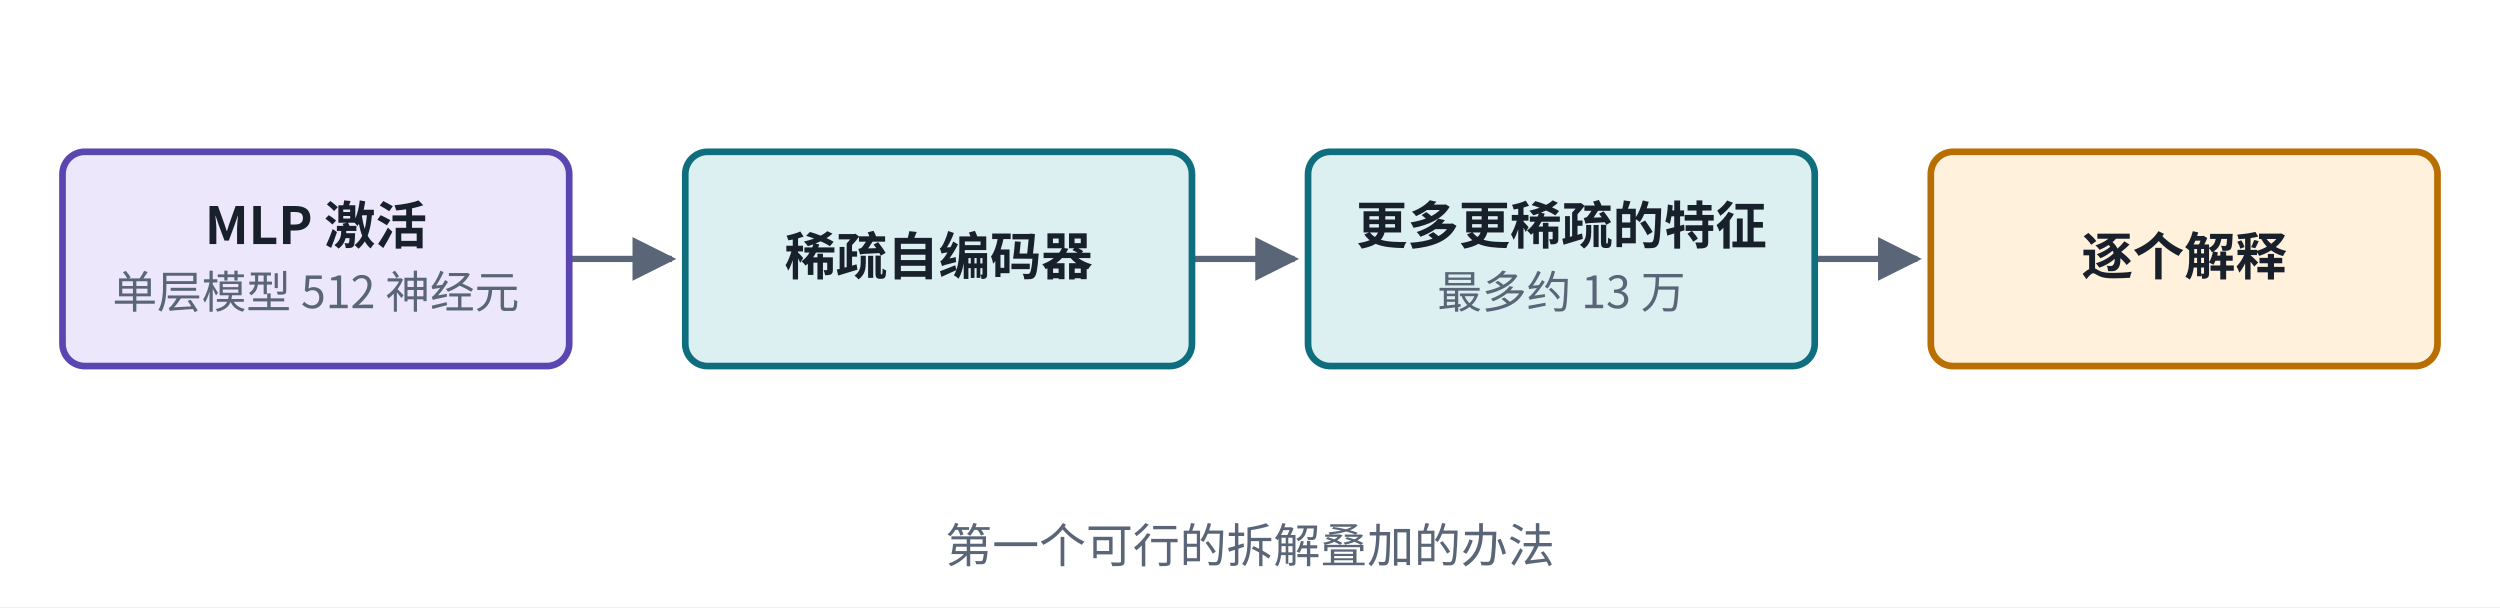
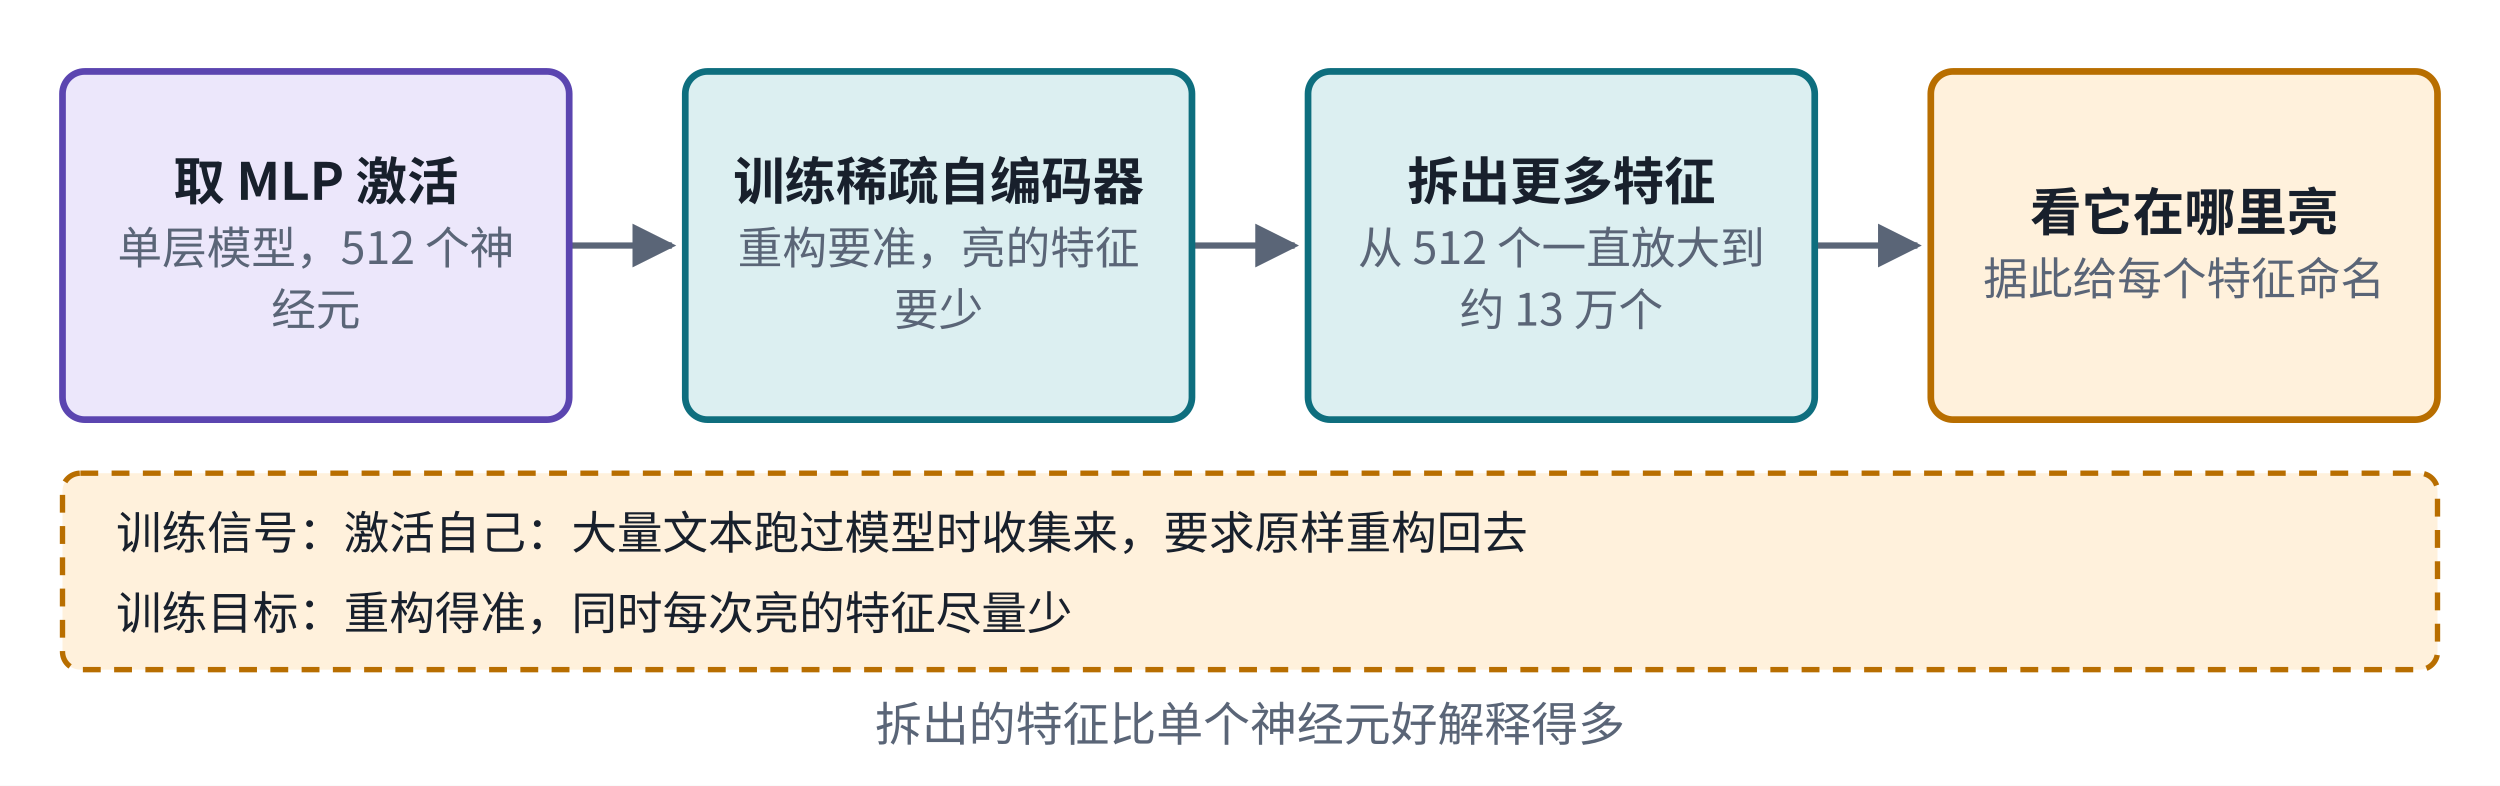
- <svg xmlns="http://www.w3.org/2000/svg" viewBox="0 0 560 136" width="560" height="136" role="img" aria-label="Towards Monosemanticity 结构">
+ <svg xmlns="http://www.w3.org/2000/svg" viewBox="0 0 560 176" width="560" height="176" role="img" aria-label="Towards Monosemanticity 结构">
  <defs>
    <marker id="ah-cardf3" viewBox="0 0 10 10" refX="9" refY="5" markerWidth="7" markerHeight="7" orient="auto-start-reverse">
      <path d="M0,0 L10,5 L0,10 z" fill="#5A6577" />
    </marker>
  </defs>
-   <rect x="0" y="0" width="560" height="136" fill="#ffffff" />
-   <path d="M127.5,58 L150.5,58" fill="none" stroke="#5A6577" stroke-width="1.4" marker-end="url(#ah-cardf3)" />
-   <path d="M267,58 L290,58" fill="none" stroke="#5A6577" stroke-width="1.4" marker-end="url(#ah-cardf3)" />
-   <path d="M406.5,58 L429.5,58" fill="none" stroke="#5A6577" stroke-width="1.4" marker-end="url(#ah-cardf3)" />
-   <rect x="14" y="34" width="113.5" height="48" rx="5" fill="#ECE7FB" stroke="#5B45B0" stroke-width="1.5" />
-   <rect x="153.5" y="34" width="113.5" height="48" rx="5" fill="#DCEFF1" stroke="#0E6E7E" stroke-width="1.5" />
-   <rect x="293" y="34" width="113.5" height="48" rx="5" fill="#DCEFF1" stroke="#0E6E7E" stroke-width="1.5" />
-   <rect x="432.5" y="34" width="113.5" height="48" rx="5" fill="#FFF1DC" stroke="#B86E00" stroke-width="1.5" />
-   <text x="70.75" y="54.665" text-anchor="middle" font-size="11.5" font-weight="600" fill="#18202C" font-family="PingFang SC, Noto Sans CJK SC, Microsoft YaHei, sans-serif">MLP 激活</text>
-   <text x="70.75" y="69.035" text-anchor="middle" font-size="10" font-weight="400" fill="#5A6577" font-family="PingFang SC, Noto Sans CJK SC, Microsoft YaHei, sans-serif">单层模型 512 神经元</text>
-   <text x="210.25" y="61.565" text-anchor="middle" font-size="11.5" font-weight="600" fill="#18202C" font-family="PingFang SC, Noto Sans CJK SC, Microsoft YaHei, sans-serif">稀疏自编码器</text>
-   <text x="349.75" y="54.665" text-anchor="middle" font-size="11.5" font-weight="600" fill="#18202C" font-family="PingFang SC, Noto Sans CJK SC, Microsoft YaHei, sans-serif">更多更稀疏的特征</text>
-   <text x="349.75" y="69.035" text-anchor="middle" font-size="10" font-weight="400" fill="#5A6577" font-family="PingFang SC, Noto Sans CJK SC, Microsoft YaHei, sans-serif">最多约 13 万</text>
-   <text x="489.25" y="61.565" text-anchor="middle" font-size="11.5" font-weight="600" fill="#18202C" font-family="PingFang SC, Noto Sans CJK SC, Microsoft YaHei, sans-serif">逐个解释</text>
-   <text x="280" y="126" text-anchor="middle" font-size="10.5" font-weight="500" fill="#5A6577" font-family="PingFang SC, Noto Sans CJK SC, Microsoft YaHei, sans-serif">第一个可行的拆解叠加的办法</text>
+   <rect x="0" y="0" width="560" height="176" fill="#ffffff" />
+   <path d="M127.5,55 L150.5,55" fill="none" stroke="#5A6577" stroke-width="1.4" marker-end="url(#ah-cardf3)" />
+   <path d="M267,55 L290,55" fill="none" stroke="#5A6577" stroke-width="1.4" marker-end="url(#ah-cardf3)" />
+   <path d="M406.5,55 L429.5,55" fill="none" stroke="#5A6577" stroke-width="1.4" marker-end="url(#ah-cardf3)" />
+   <rect x="14" y="106" width="532" height="44" rx="4" fill="#FFF1DC" stroke="#B86E00" stroke-width="1.2" stroke-dasharray="4 3" />
+   <rect x="14" y="16" width="113.5" height="78" rx="5" fill="#ECE7FB" stroke="#5B45B0" stroke-width="1.5" />
+   <rect x="153.5" y="16" width="113.5" height="78" rx="5" fill="#DCEFF1" stroke="#0E6E7E" stroke-width="1.5" />
+   <rect x="293" y="16" width="113.5" height="78" rx="5" fill="#DCEFF1" stroke="#0E6E7E" stroke-width="1.5" />
+   <rect x="432.5" y="16" width="113.5" height="78" rx="5" fill="#FFF1DC" stroke="#B86E00" stroke-width="1.5" />
+   <text x="26" y="123" text-anchor="start" font-size="10.2" font-weight="500" fill="#18202C" font-family="PingFang SC, Noto Sans CJK SC, Microsoft YaHei, sans-serif">训练信号：激活自己：大量文本跑过模型时收集来，要求原样重构回去</text>
+   <text x="26" y="141" text-anchor="start" font-size="10.2" font-weight="500" fill="#18202C" font-family="PingFang SC, Noto Sans CJK SC, Microsoft YaHei, sans-serif">训练目标：重构得准，同时每次亮的特征尽量少</text>
+   <text x="70.75" y="44.765" text-anchor="middle" font-size="11.5" font-weight="600" fill="#18202C" font-family="PingFang SC, Noto Sans CJK SC, Microsoft YaHei, sans-serif">取 MLP 激活</text>
+   <text x="70.75" y="59.135" text-anchor="middle" font-size="10" font-weight="400" fill="#5A6577" font-family="PingFang SC, Noto Sans CJK SC, Microsoft YaHei, sans-serif">单层模型，512 个神</text>
+   <text x="70.75" y="72.935" text-anchor="middle" font-size="10" font-weight="400" fill="#5A6577" font-family="PingFang SC, Noto Sans CJK SC, Microsoft YaHei, sans-serif">经元</text>
+   <text x="210.25" y="44.765" text-anchor="middle" font-size="11.5" font-weight="600" fill="#18202C" font-family="PingFang SC, Noto Sans CJK SC, Microsoft YaHei, sans-serif">训练稀疏自编码器</text>
+   <text x="210.25" y="59.135" text-anchor="middle" font-size="10" font-weight="400" fill="#5A6577" font-family="PingFang SC, Noto Sans CJK SC, Microsoft YaHei, sans-serif">重构要准，亮的特征</text>
+   <text x="210.25" y="72.935" text-anchor="middle" font-size="10" font-weight="400" fill="#5A6577" font-family="PingFang SC, Noto Sans CJK SC, Microsoft YaHei, sans-serif">要少</text>
+   <text x="349.75" y="44.765" text-anchor="middle" font-size="11.5" font-weight="600" fill="#18202C" font-family="PingFang SC, Noto Sans CJK SC, Microsoft YaHei, sans-serif">拆出更多特征</text>
+   <text x="349.75" y="59.135" text-anchor="middle" font-size="10" font-weight="400" fill="#5A6577" font-family="PingFang SC, Noto Sans CJK SC, Microsoft YaHei, sans-serif">从 512 个一直放大到</text>
+   <text x="349.75" y="72.935" text-anchor="middle" font-size="10" font-weight="400" fill="#5A6577" font-family="PingFang SC, Noto Sans CJK SC, Microsoft YaHei, sans-serif">约 13 万个</text>
+   <text x="489.25" y="51.665" text-anchor="middle" font-size="11.5" font-weight="600" fill="#18202C" font-family="PingFang SC, Noto Sans CJK SC, Microsoft YaHei, sans-serif">看它在哪里亮</text>
+   <text x="489.25" y="66.035" text-anchor="middle" font-size="10" font-weight="400" fill="#5A6577" font-family="PingFang SC, Noto Sans CJK SC, Microsoft YaHei, sans-serif">据此给每个特征命名</text>
+   <text x="280" y="166" text-anchor="middle" font-size="10.5" font-weight="500" fill="#5A6577" font-family="PingFang SC, Noto Sans CJK SC, Microsoft YaHei, sans-serif">拆出的特征比单个神经元好解释得多</text>
</svg>
